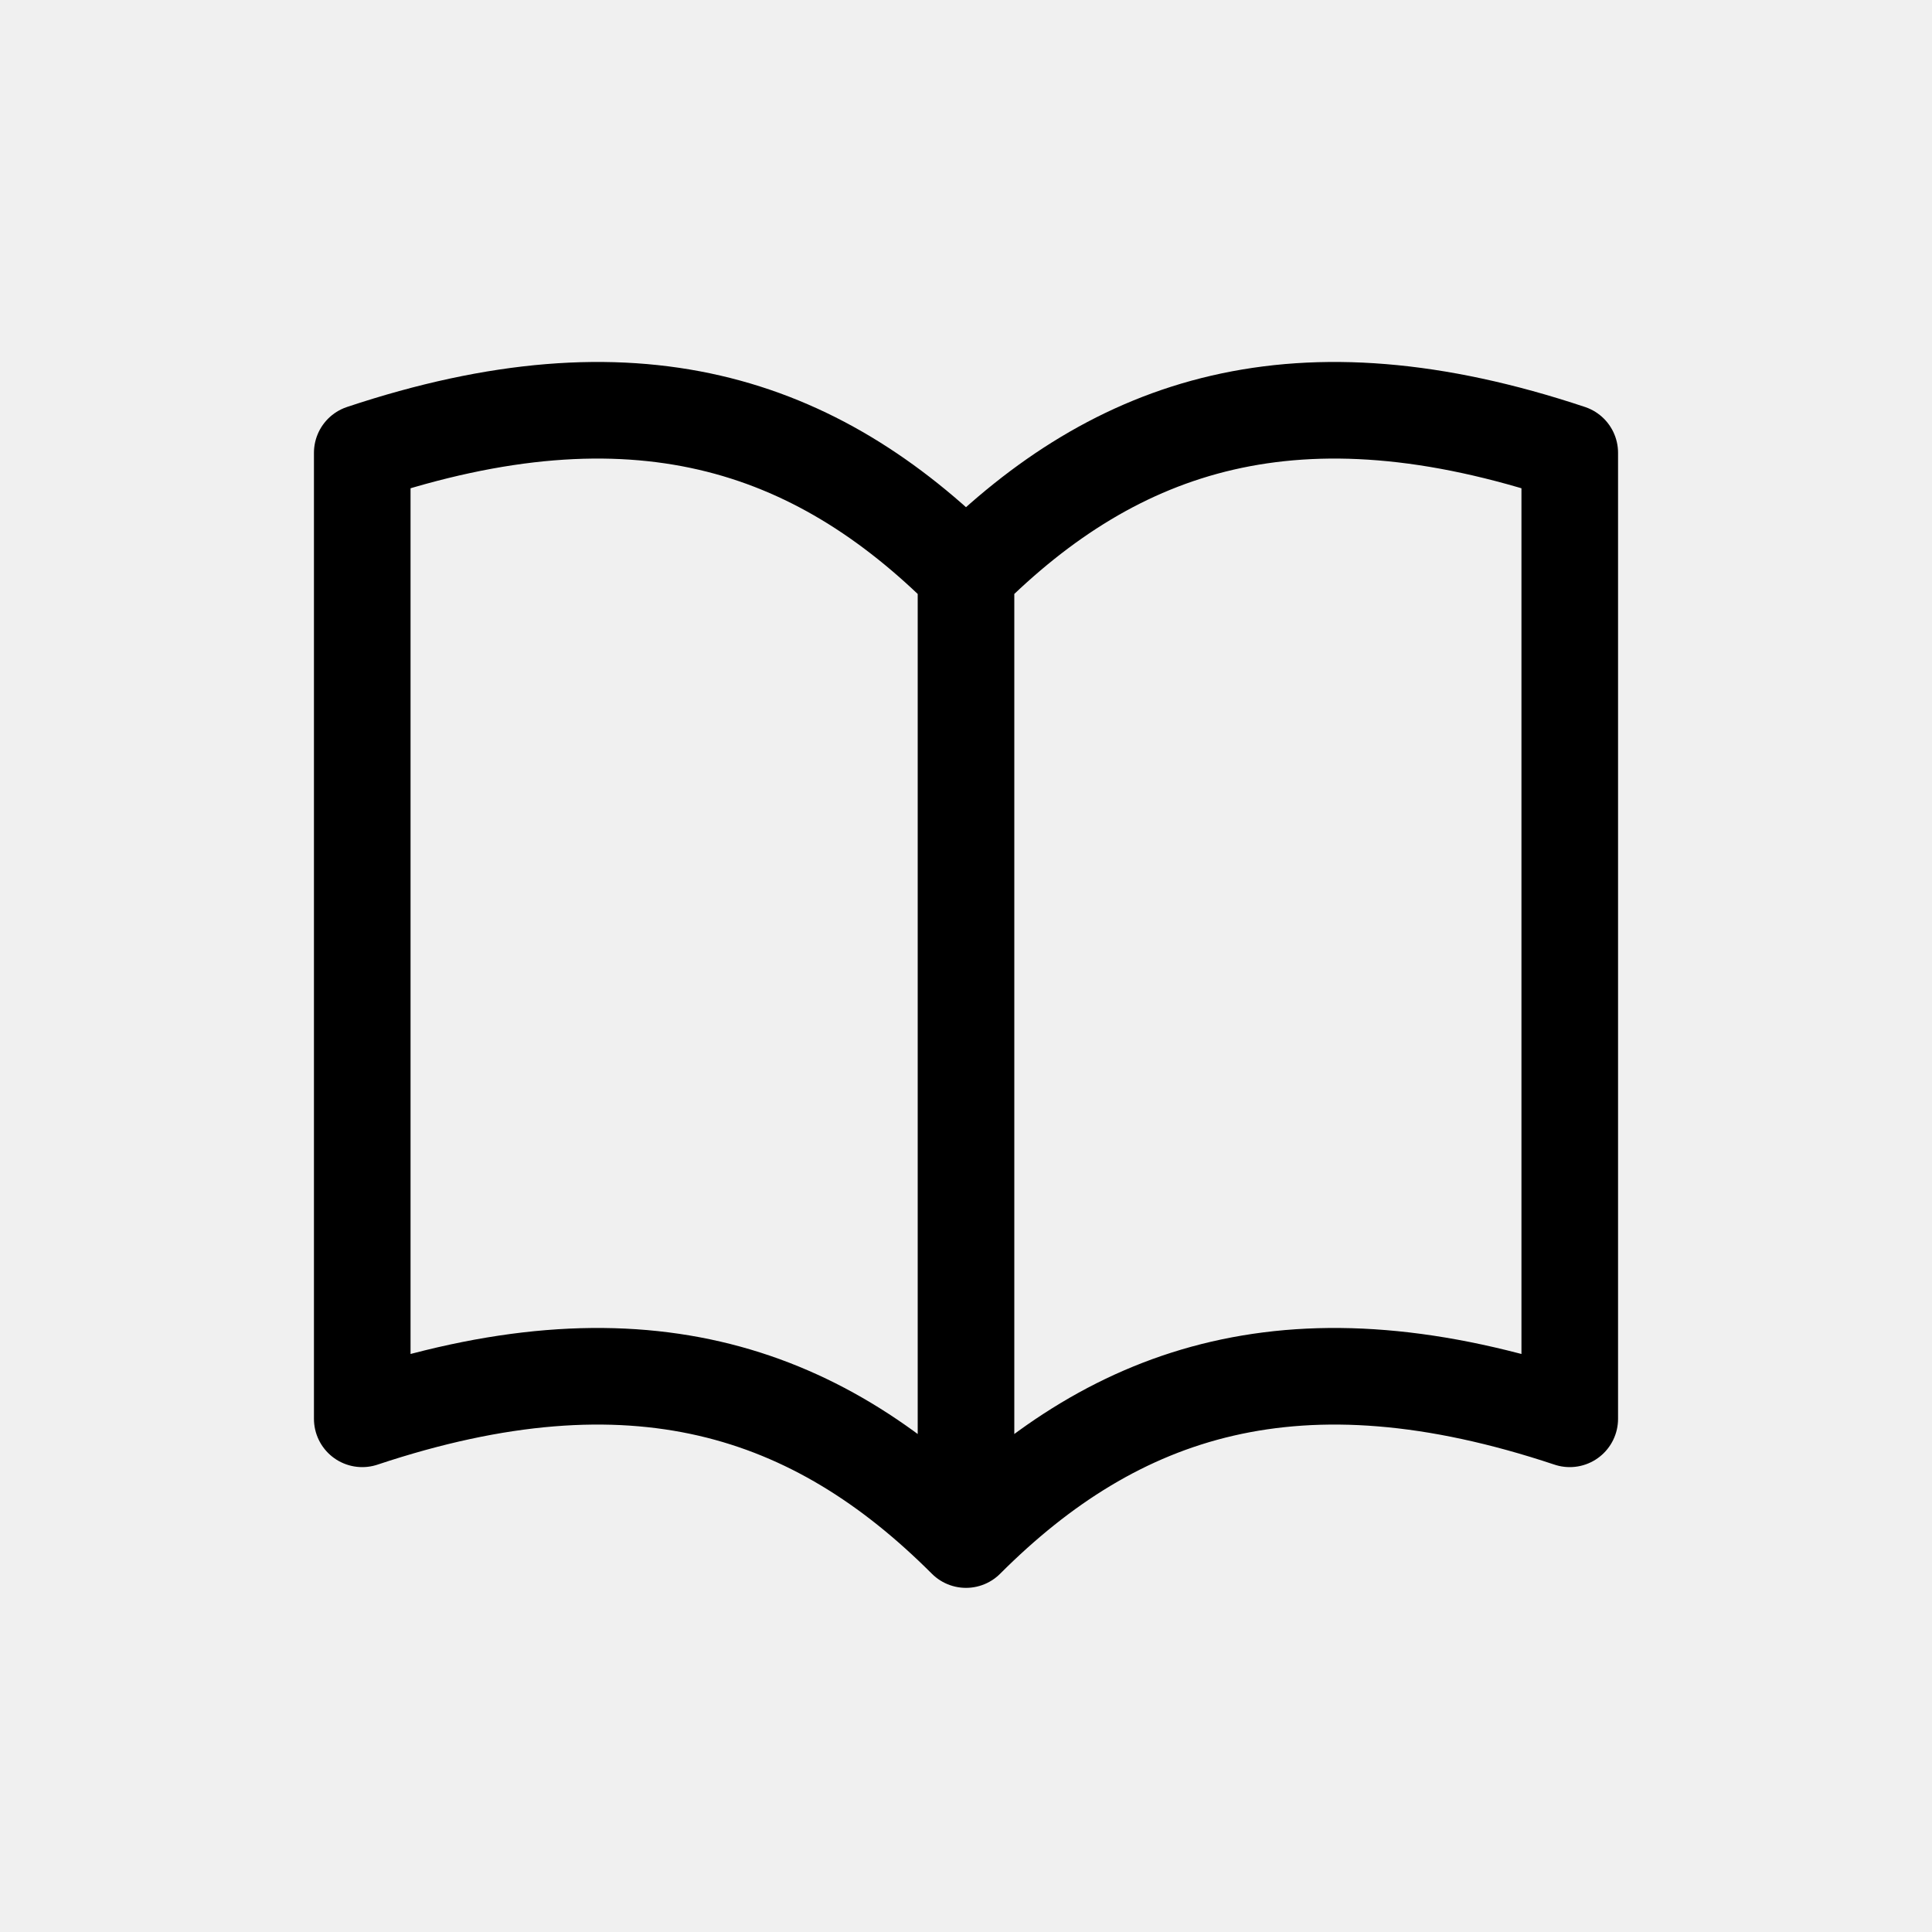
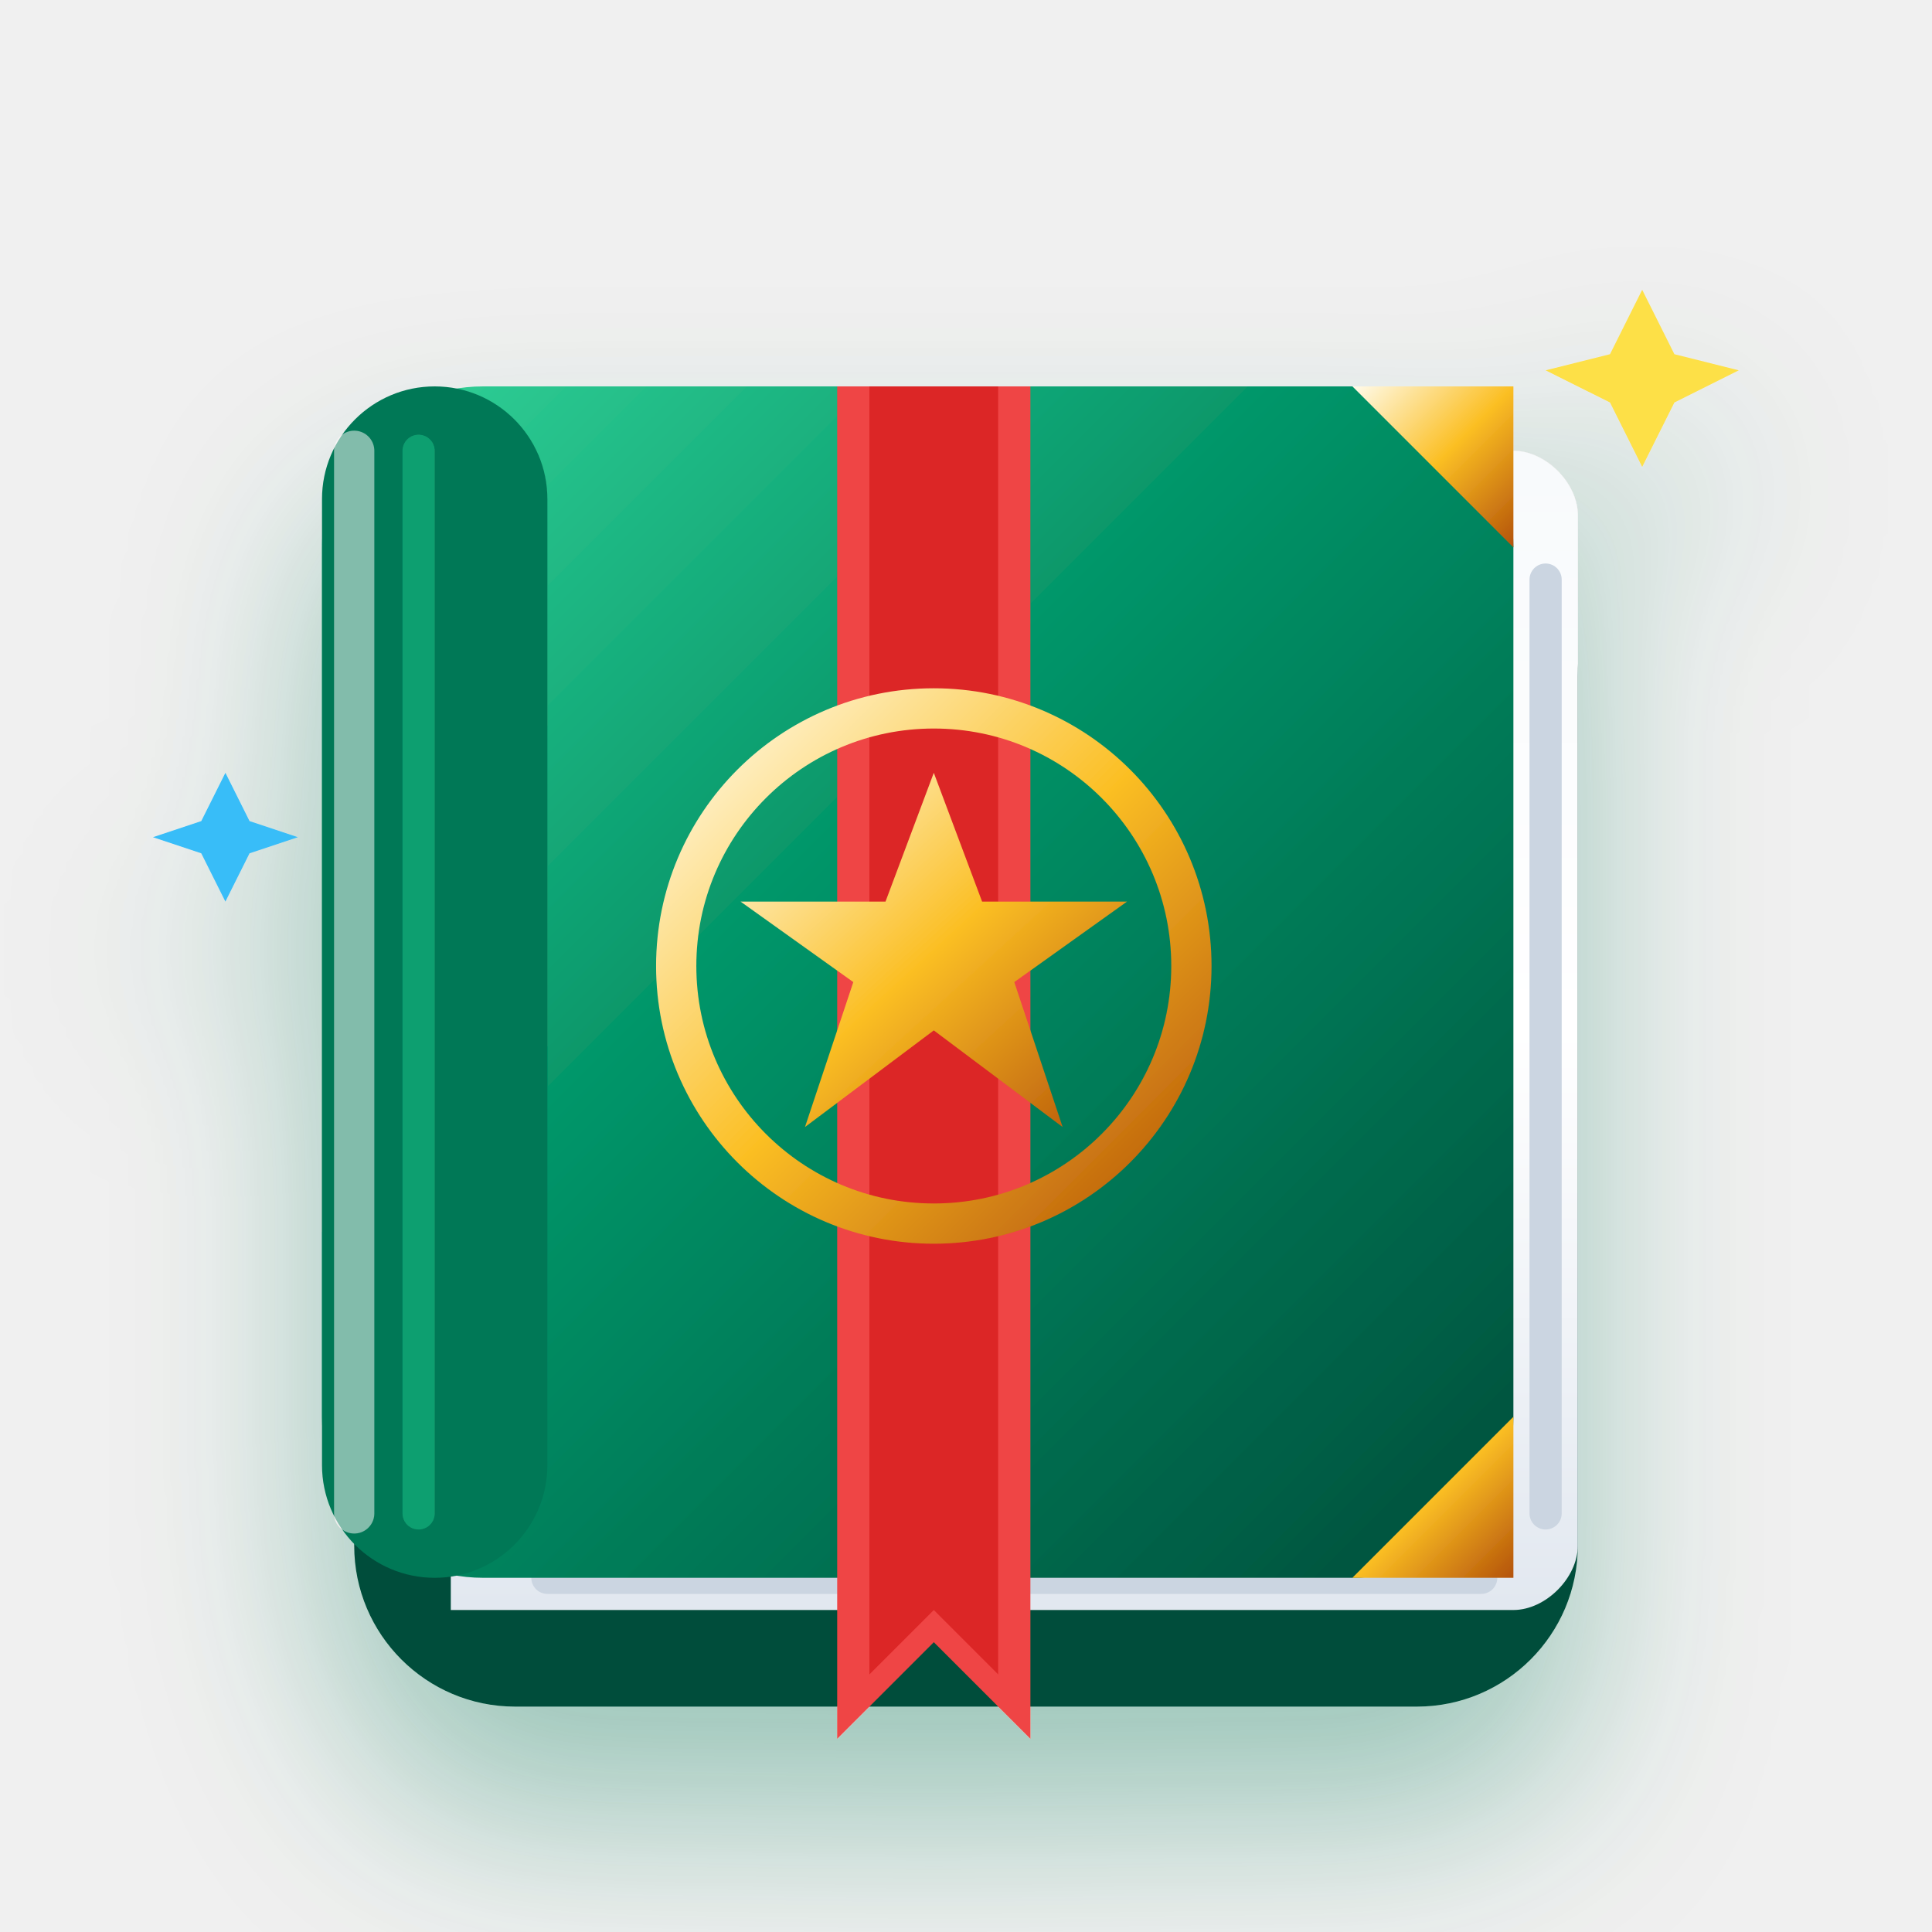
- <svg xmlns="http://www.w3.org/2000/svg" width="64" height="64" viewBox="0 0 64 64" fill="none" stroke="currentColor" stroke-width="3.2" stroke-linecap="round" stroke-linejoin="round">
-   <path d="M12 15c9-3 15-1 20 4v32c-5-5-11-7-20-4Zm40 0c-9-3-15-1-20 4v32c5-5 11-7 20-4Z" />
+ <svg xmlns="http://www.w3.org/2000/svg" viewBox="0 0 120 120" width="100%" height="100%">
+   <defs>
+     <filter id="bk-shadow" x="-20%" y="-20%" width="150%" height="150%">
+       <feDropShadow dx="0" dy="7" stdDeviation="6" flood-color="#047857" flood-opacity="0.35" />
+     </filter>
+     <linearGradient id="bk-cover" x1="0%" y1="0%" x2="100%" y2="100%">
+       <stop offset="0%" stop-color="#34d399" />
+       <stop offset="40%" stop-color="#059669" />
+       <stop offset="100%" stop-color="#064e3b" />
+     </linearGradient>
+     <linearGradient id="bk-pages" x1="0%" y1="0%" x2="0%" y2="100%">
+       <stop offset="0%" stop-color="#f8fafc" />
+       <stop offset="50%" stop-color="#ffffff" />
+       <stop offset="100%" stop-color="#e2e8f0" />
+     </linearGradient>
+     <linearGradient id="bk-gold" x1="0%" y1="0%" x2="100%" y2="100%">
+       <stop offset="0%" stop-color="#fffbeb" />
+       <stop offset="50%" stop-color="#fbbf24" />
+       <stop offset="100%" stop-color="#b45309" />
+     </linearGradient>
+   </defs>
+   <g filter="url(#bk-shadow)">
+     <rect x="22" y="32" width="76" height="74" rx="10" fill="#064e3b" />
+     <path d="M28 28 H94 C96 28 98 30 98 32 V96 C98 98 96 100 94 100 H28 Z" fill="url(#bk-pages)" />
+     <line x1="96" y1="36" x2="96" y2="94" stroke="#cbd5e1" stroke-width="2" stroke-linecap="round" />
+     <line x1="93" y1="36" x2="93" y2="94" stroke="#e2e8f0" stroke-width="1.5" stroke-linecap="round" />
+     <line x1="34" y1="98" x2="92" y2="98" stroke="#cbd5e1" stroke-width="2" stroke-linecap="round" />
+     <rect x="20" y="24" width="74" height="74" rx="10" fill="url(#bk-cover)" />
+     <rect x="20" y="24" width="14" height="74" rx="7" fill="#047857" />
+     <line x1="26" y1="28" x2="26" y2="94" stroke="#10b981" stroke-width="2" stroke-linecap="round" opacity="0.6" />
+     <polygon points="84,24 94,24 94,34" fill="url(#bk-gold)" />
+     <polygon points="84,98 94,98 94,88" fill="url(#bk-gold)" />
+     <path d="M52 24 V108 L58 102 L64 108 V24 Z" fill="#ef4444" />
+     <path d="M54 24 V104 L58 100 L62 104 V24 Z" fill="#dc2626" />
+     <circle cx="58" cy="60" r="16" fill="none" stroke="url(#bk-gold)" stroke-width="2.5" />
+     <polygon points="58,48 61,56 70,56 63,61 66,70 58,64 50,70 53,61 46,56 55,56" fill="url(#bk-gold)" />
+     <path d="M22 28 V94" stroke="#ffffff" stroke-width="2.5" stroke-linecap="round" opacity="0.5" />
+     <polygon points="102,18 104,22 108,23 104,25 102,29 100,25 96,23 100,22" fill="#fde047" />
+     <polygon points="14,48 15.5,51 18.5,52 15.5,53 14,56 12.5,53 9.5,52 12.5,51" fill="#38bdf8" />
+   </g>
</svg>
